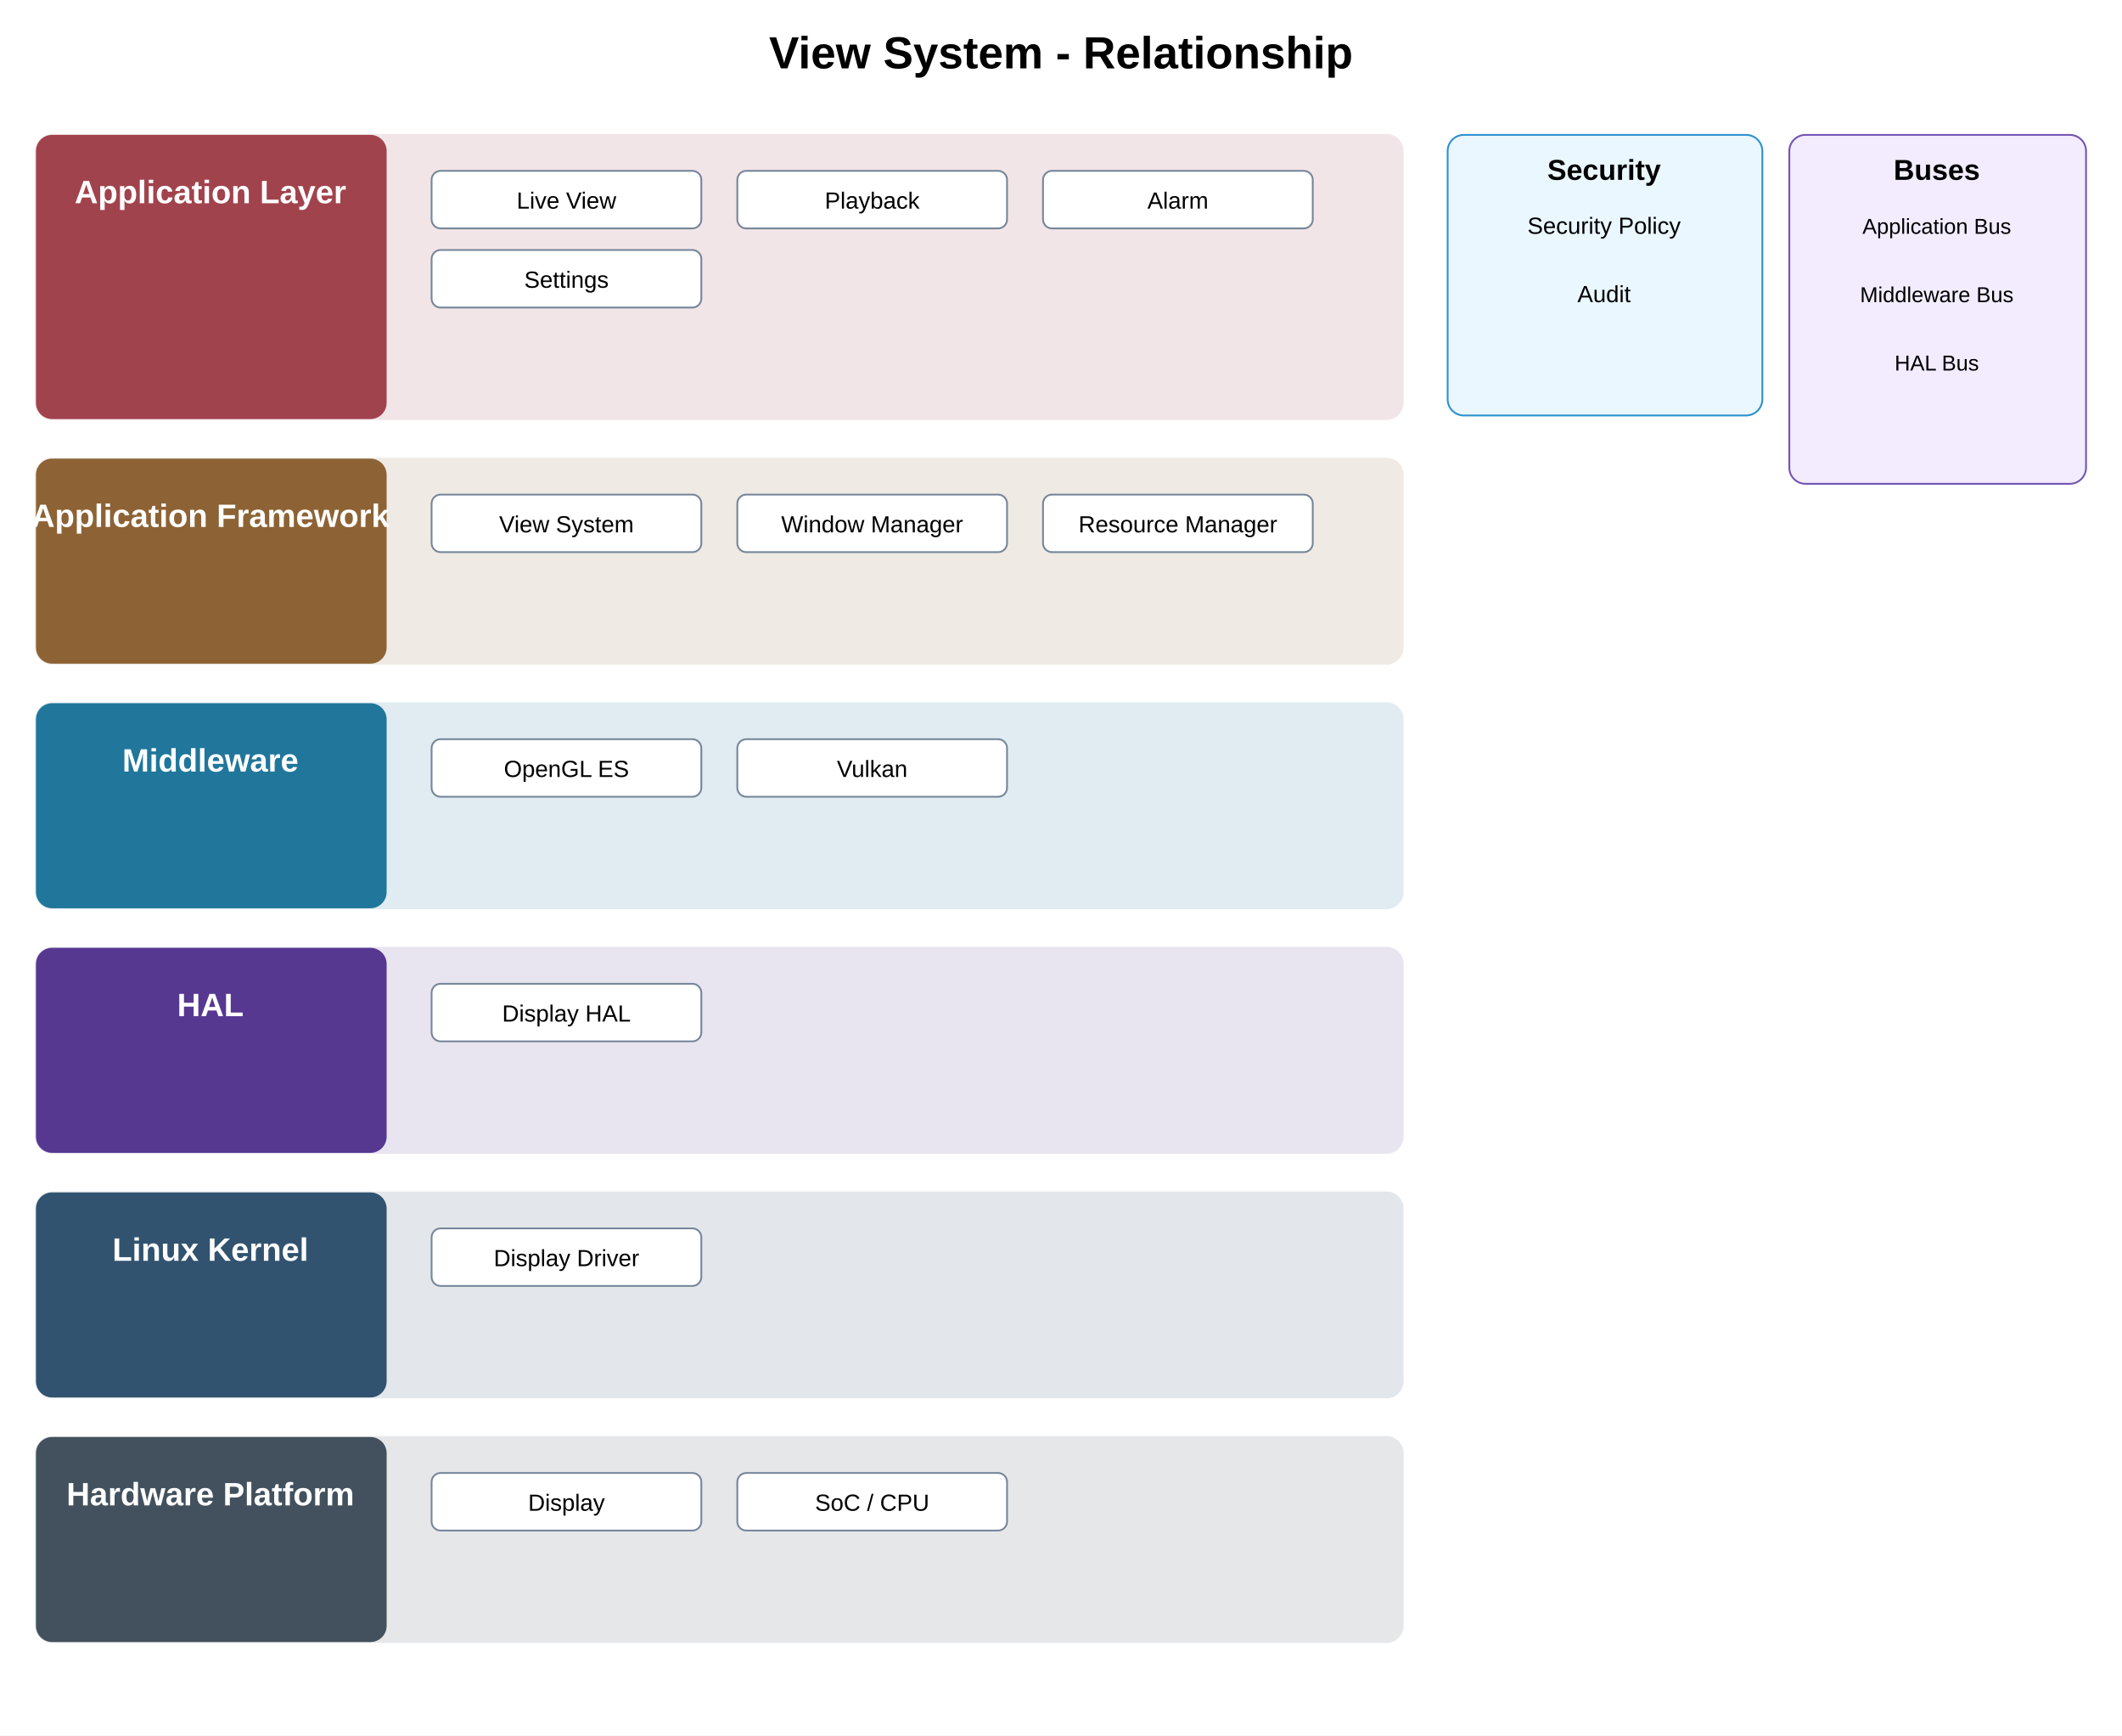
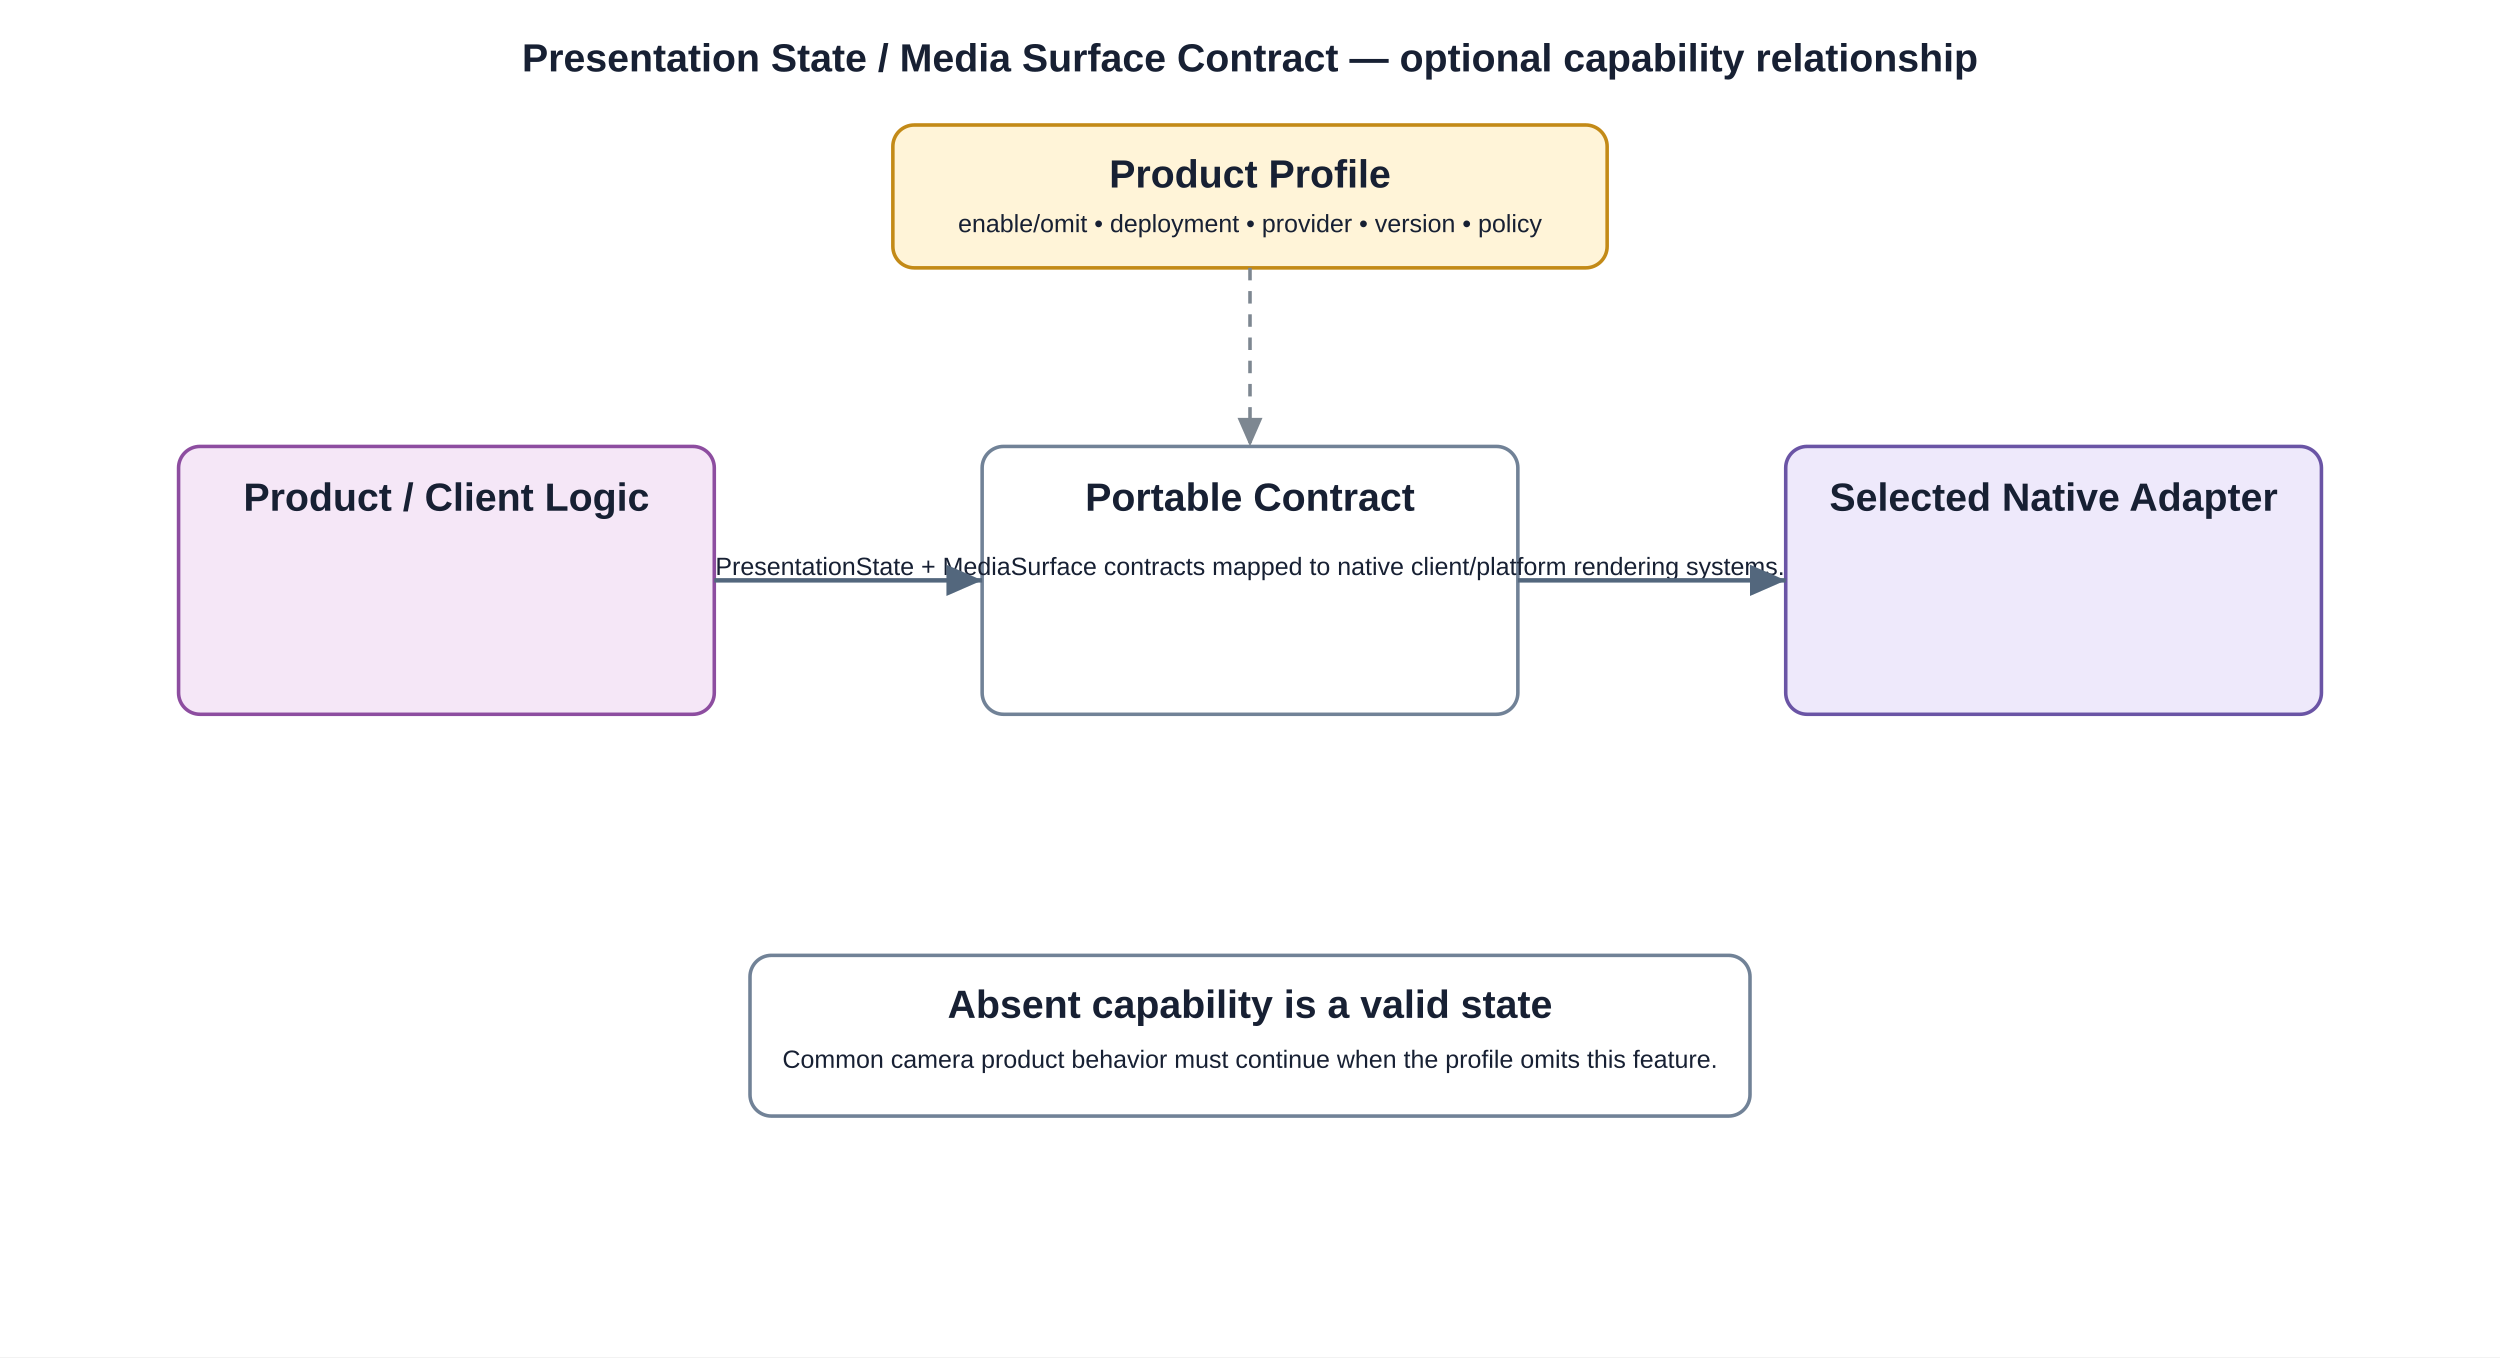
- <svg xmlns="http://www.w3.org/2000/svg" width="1180" height="965">
-   <rect width="100%" height="100%" fill="white" />
-   <text x="590" y="38" font-family="Arial" font-size="25" font-weight="bold" text-anchor="middle">View System - Relationship</text>
-   <rect x="20" y="75" width="760" height="158" rx="9" fill="#a1434d" opacity=".14" stroke="#a1434d" />
-   <rect x="20" y="75" width="195" height="158" rx="9" fill="#a1434d" />
-   <text x="117" y="113" font-family="Arial" font-size="18" font-weight="bold" fill="white" text-anchor="middle">Application Layer</text>
-   <rect x="240" y="95" width="150" height="32" rx="5" fill="white" stroke="#75869a" />
-   <text x="315" y="116" font-family="Arial" font-size="13" text-anchor="middle">Live View</text>
-   <rect x="410" y="95" width="150" height="32" rx="5" fill="white" stroke="#75869a" />
-   <text x="485" y="116" font-family="Arial" font-size="13" text-anchor="middle">Playback</text>
-   <rect x="580" y="95" width="150" height="32" rx="5" fill="white" stroke="#75869a" />
-   <text x="655" y="116" font-family="Arial" font-size="13" text-anchor="middle">Alarm</text>
-   <rect x="240" y="139" width="150" height="32" rx="5" fill="white" stroke="#75869a" />
-   <text x="315" y="160" font-family="Arial" font-size="13" text-anchor="middle">Settings</text>
-   <rect x="20" y="255" width="760" height="114" rx="9" fill="#8d6335" opacity=".14" stroke="#8d6335" />
-   <rect x="20" y="255" width="195" height="114" rx="9" fill="#8d6335" />
-   <text x="117" y="293" font-family="Arial" font-size="18" font-weight="bold" fill="white" text-anchor="middle">Application Framework</text>
-   <rect x="240" y="275" width="150" height="32" rx="5" fill="white" stroke="#75869a" />
-   <text x="315" y="296" font-family="Arial" font-size="13" text-anchor="middle">View System</text>
-   <rect x="410" y="275" width="150" height="32" rx="5" fill="white" stroke="#75869a" />
-   <text x="485" y="296" font-family="Arial" font-size="13" text-anchor="middle">Window Manager</text>
-   <rect x="580" y="275" width="150" height="32" rx="5" fill="white" stroke="#75869a" />
-   <text x="655" y="296" font-family="Arial" font-size="13" text-anchor="middle">Resource Manager</text>
-   <rect x="20" y="391" width="760" height="114" rx="9" fill="#20769b" opacity=".14" stroke="#20769b" />
-   <rect x="20" y="391" width="195" height="114" rx="9" fill="#20769b" />
-   <text x="117" y="429" font-family="Arial" font-size="18" font-weight="bold" fill="white" text-anchor="middle">Middleware</text>
-   <rect x="240" y="411" width="150" height="32" rx="5" fill="white" stroke="#75869a" />
-   <text x="315" y="432" font-family="Arial" font-size="13" text-anchor="middle">OpenGL ES</text>
-   <rect x="410" y="411" width="150" height="32" rx="5" fill="white" stroke="#75869a" />
-   <text x="485" y="432" font-family="Arial" font-size="13" text-anchor="middle">Vulkan</text>
-   <rect x="20" y="527" width="760" height="114" rx="9" fill="#563891" opacity=".14" stroke="#563891" />
-   <rect x="20" y="527" width="195" height="114" rx="9" fill="#563891" />
-   <text x="117" y="565" font-family="Arial" font-size="18" font-weight="bold" fill="white" text-anchor="middle">HAL</text>
-   <rect x="240" y="547" width="150" height="32" rx="5" fill="white" stroke="#75869a" />
-   <text x="315" y="568" font-family="Arial" font-size="13" text-anchor="middle">Display HAL</text>
-   <rect x="20" y="663" width="760" height="114" rx="9" fill="#31536f" opacity=".14" stroke="#31536f" />
-   <rect x="20" y="663" width="195" height="114" rx="9" fill="#31536f" />
-   <text x="117" y="701" font-family="Arial" font-size="18" font-weight="bold" fill="white" text-anchor="middle">Linux Kernel</text>
-   <rect x="240" y="683" width="150" height="32" rx="5" fill="white" stroke="#75869a" />
-   <text x="315" y="704" font-family="Arial" font-size="13" text-anchor="middle">Display Driver</text>
-   <rect x="20" y="799" width="760" height="114" rx="9" fill="#42515d" opacity=".14" stroke="#42515d" />
-   <rect x="20" y="799" width="195" height="114" rx="9" fill="#42515d" />
-   <text x="117" y="837" font-family="Arial" font-size="18" font-weight="bold" fill="white" text-anchor="middle">Hardware Platform</text>
-   <rect x="240" y="819" width="150" height="32" rx="5" fill="white" stroke="#75869a" />
-   <text x="315" y="840" font-family="Arial" font-size="13" text-anchor="middle">Display</text>
-   <rect x="410" y="819" width="150" height="32" rx="5" fill="white" stroke="#75869a" />
-   <text x="485" y="840" font-family="Arial" font-size="13" text-anchor="middle">SoC / CPU</text>
-   <rect x="805" y="75" width="175" height="156" rx="9" fill="#eaf7ff" stroke="#2b91cf" />
-   <text x="892" y="100" font-family="Arial" font-size="16" font-weight="bold" text-anchor="middle">Security</text>
-   <text x="892" y="130" font-family="Arial" font-size="13" text-anchor="middle">Security Policy</text>
-   <text x="892" y="168" font-family="Arial" font-size="13" text-anchor="middle">Audit</text>
-   <rect x="995" y="75" width="165" height="194" rx="9" fill="#f3ecff" stroke="#7254b3" />
-   <text x="1077" y="100" font-family="Arial" font-size="16" font-weight="bold" text-anchor="middle">Buses</text>
-   <text x="1077" y="130" font-family="Arial" font-size="12" text-anchor="middle">Application Bus</text>
-   <text x="1077" y="168" font-family="Arial" font-size="12" text-anchor="middle">Middleware Bus</text>
-   <text x="1077" y="206" font-family="Arial" font-size="12" text-anchor="middle">HAL Bus</text>
+ <svg xmlns="http://www.w3.org/2000/svg" width="1400" height="760">
+   <defs>
+     <style>text{font-family:Arial;fill:#172033}.h{font-size:22px;font-weight:bold}.t{font-size:14px}.p{fill:#fff4d8;stroke:#c38a17;stroke-width:2}.prod{fill:#f5e7f7;stroke:#8d4da0;stroke-width:2}.contract{fill:white;stroke:#718297;stroke-width:2}.adapter{fill:#eee9fb;stroke:#6a54a5;stroke-width:2}.a{stroke:#53677d;stroke-width:2.5;fill:none;marker-end:url(#a)}.o{stroke:#7d8791;stroke-width:2;stroke-dasharray:7 6;fill:none;marker-end:url(#o)}</style>
+     <marker id="a" markerWidth="10" markerHeight="10" refX="8" refY="3.5" orient="auto">
+       <polygon points="0 0,8 3.5,0 7" fill="#53677d" />
+     </marker>
+     <marker id="o" markerWidth="10" markerHeight="10" refX="8" refY="3.5" orient="auto">
+       <polygon points="0 0,8 3.5,0 7" fill="#7d8791" />
+     </marker>
+   </defs>
+   <rect width="1400" height="760" fill="white" />
+   <text x="700" y="40" class="h" text-anchor="middle">Presentation State / Media Surface Contract — optional capability relationship</text>
+   <rect x="500" y="70" width="400" height="80" rx="12" class="p" />
+   <text x="700" y="105" class="h" text-anchor="middle">Product Profile</text>
+   <text x="700" y="130" class="t" text-anchor="middle">enable/omit • deployment • provider • version • policy</text>
+   <rect x="100" y="250" width="300" height="150" rx="12" class="prod" />
+   <text x="250" y="286" class="h" text-anchor="middle">Product / Client Logic</text>
+   <rect x="550" y="250" width="300" height="150" rx="12" class="contract" />
+   <text x="700" y="286" class="h" text-anchor="middle">Portable Contract</text>
+   <text x="700" y="322" class="t" text-anchor="middle">PresentationState + MediaSurface contracts mapped to native client/platform rendering systems.</text>
+   <rect x="1000" y="250" width="300" height="150" rx="12" class="adapter" />
+   <text x="1150" y="286" class="h" text-anchor="middle">Selected Native Adapter</text>
+   <path d="M400 325 L550 325" class="a" />
+   <path d="M850 325 L1000 325" class="a" />
+   <path d="M700 150 L700 250" class="o" />
+   <rect x="420" y="535" width="560" height="90" rx="12" class="contract" />
+   <text x="700" y="570" class="h" text-anchor="middle">Absent capability is a valid state</text>
+   <text x="700" y="598" class="t" text-anchor="middle">Common camera product behavior must continue when the profile omits this feature.</text>
</svg>
